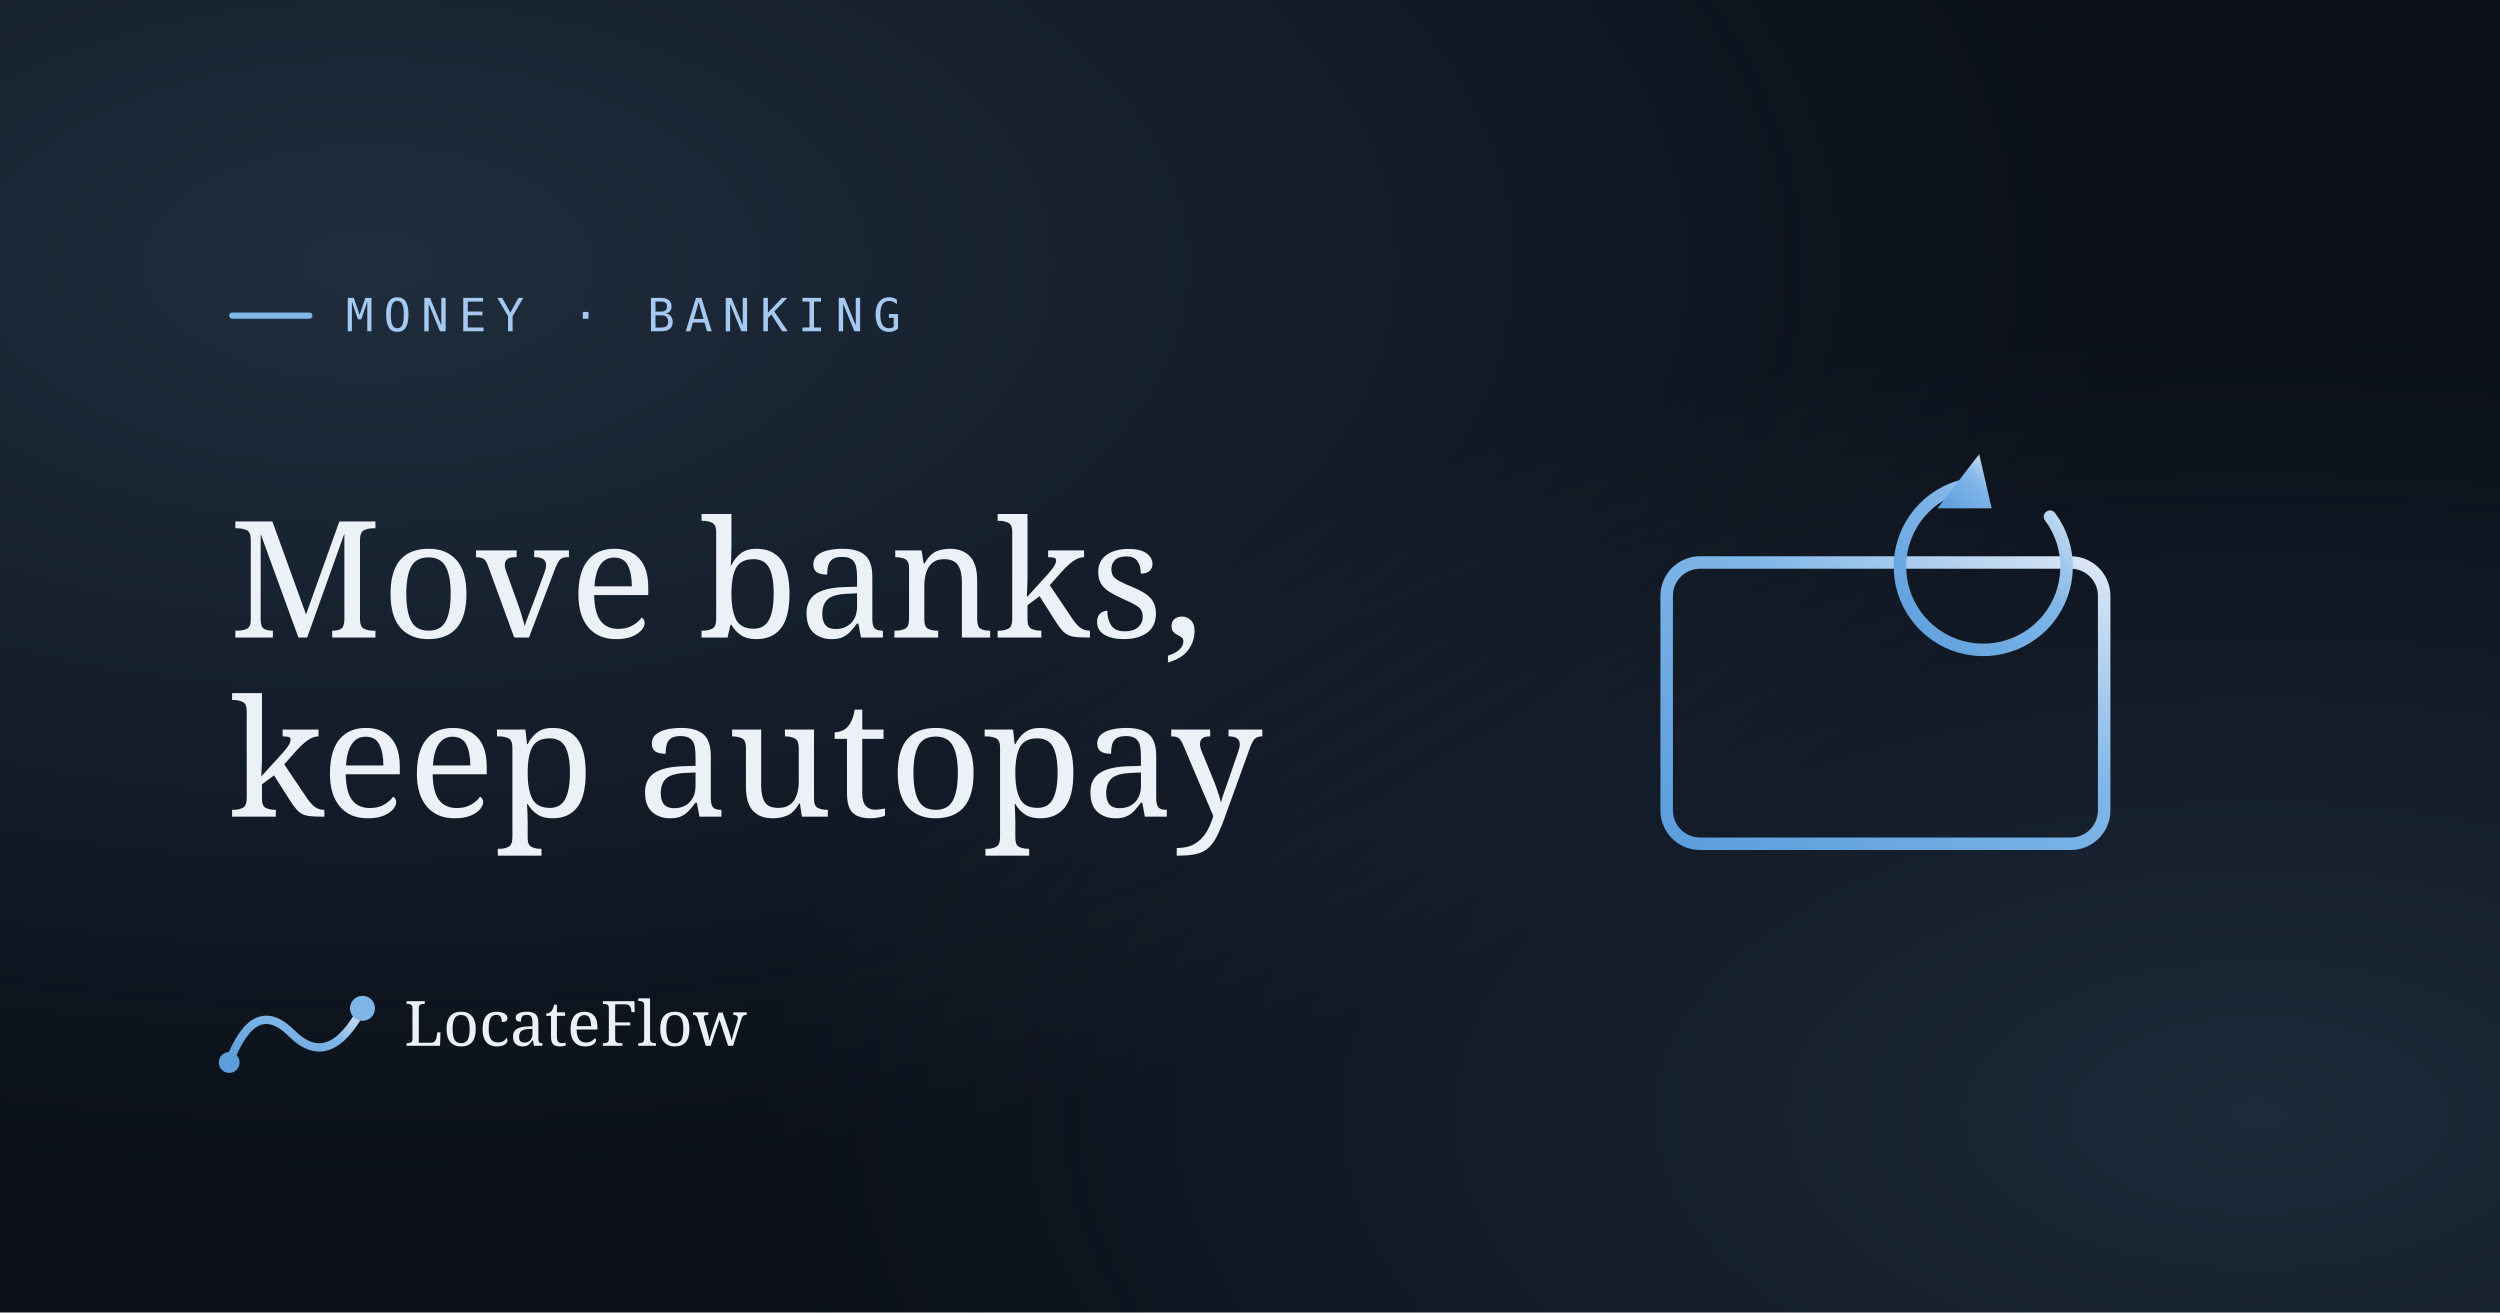
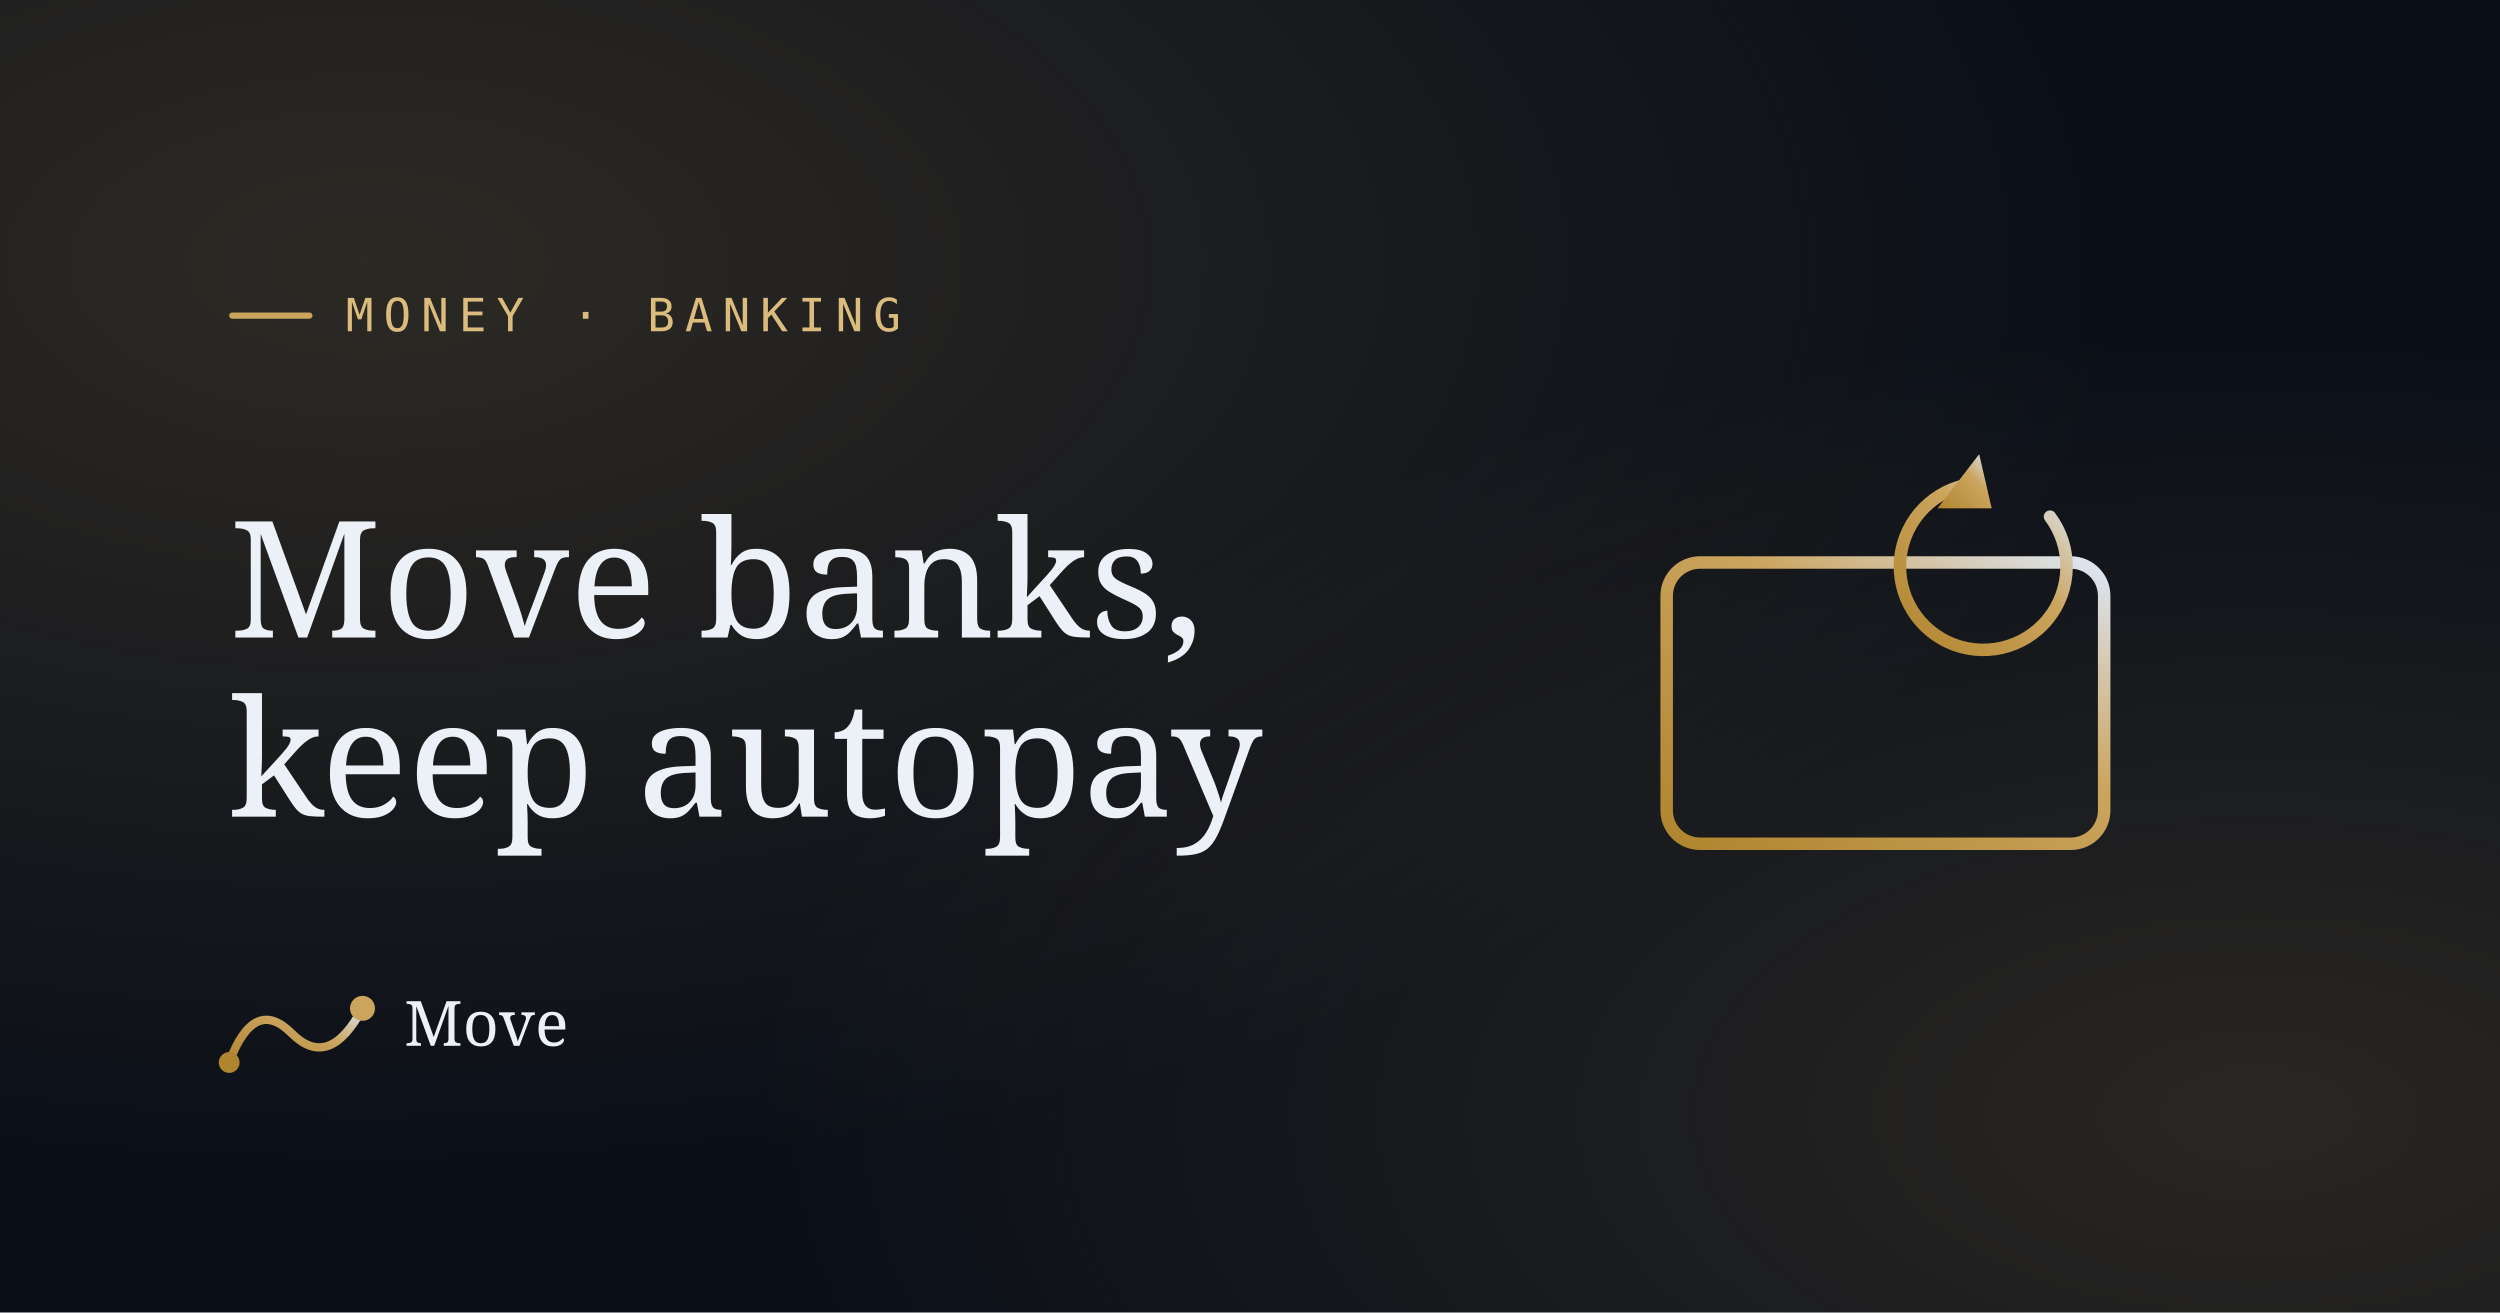
<svg xmlns="http://www.w3.org/2000/svg" viewBox="0 0 1200 630" fill="none" role="img" aria-label="Updating banks and cards without breaking autopay">
  <defs>
    <linearGradient id="flow" x1="0" y1="1" x2="1" y2="0">
-       <stop offset="0%" stop-color="#5C9DDC" />
-       <stop offset="60%" stop-color="#7FB6E8" />
+       <stop offset="0%" stop-color="#B0852F" />
+       <stop offset="60%" stop-color="#CBA45E" />
      <stop offset="100%" stop-color="#DDE7F5" />
    </linearGradient>
    <radialGradient id="tr" cx="0.15" cy="0.2" r="0.7">
-       <stop offset="0%" stop-color="#7FB6E8" stop-opacity="0.18" />
-       <stop offset="100%" stop-color="#7FB6E8" stop-opacity="0" />
+       <stop offset="0%" stop-color="#CBA45E" stop-opacity="0.18" />
+       <stop offset="100%" stop-color="#CBA45E" stop-opacity="0" />
    </radialGradient>
    <radialGradient id="br" cx="0.9" cy="0.85" r="0.6">
-       <stop offset="0%" stop-color="#7FB6E8" stop-opacity="0.16" />
-       <stop offset="100%" stop-color="#7FB6E8" stop-opacity="0" />
+       <stop offset="0%" stop-color="#CBA45E" stop-opacity="0.16" />
+       <stop offset="100%" stop-color="#CBA45E" stop-opacity="0" />
    </radialGradient>
  </defs>
  <rect width="1200" height="630" fill="#0A0F18" />
  <rect width="1200" height="630" fill="url(#tr)" />
  <rect width="1200" height="630" fill="url(#br)" />
-   <rect x="110" y="150" width="40" height="3" rx="1.5" fill="#7FB6E8" />
-   <text x="166" y="159" font-family="'Geist Mono', ui-monospace, monospace" font-size="22" letter-spacing="0.22em" fill="#A5C9F0">MONEY · BANKING</text>
-   <text x="110" y="306" font-family="Fraunces, Georgia, serif" font-size="78" font-weight="500" fill="#ECF1F8" letter-spacing="0">Move banks,</text>
-   <text x="110" y="392" font-family="Fraunces, Georgia, serif" font-size="78" font-weight="500" fill="#ECF1F8" letter-spacing="0">keep autopay</text>
+   <rect x="110" y="150" width="40" height="3" rx="1.5" fill="#CBA45E" />
+   <text x="166" y="159" font-family="'Geist Mono', ui-monospace, monospace" font-size="22" letter-spacing="0.22em" fill="#DCBC7C">MONEY · BANKING</text>
+   <text x="110" y="306" font-family="Playfair Display, Didot, Georgia, serif" font-size="78" font-weight="500" fill="#ECF1F8" letter-spacing="0">Move banks,</text>
+   <text x="110" y="392" font-family="Playfair Display, Didot, Georgia, serif" font-size="78" font-weight="500" fill="#ECF1F8" letter-spacing="0">keep autopay</text>
  <g transform="translate(800,240)" stroke="url(#flow)" stroke-width="6" stroke-linecap="round" stroke-linejoin="round">
    <rect x="0" y="30" width="210" height="135" rx="16" />
    <line x1="0" y1="68" x2="210" y2="68" stroke-width="16" />
    <line x1="26" y1="128" x2="92" y2="128" />
    <path d="M150 -8 a 40 40 0 1 0 34 16" fill="none" />
    <path d="M150 -22 l 6 26 l -26 0" fill="url(#flow)" stroke="none" />
  </g>
  <g transform="translate(110,470)">
    <path d="M0 40 Q 12 8, 30 26 T 64 14" stroke="url(#flow)" stroke-width="4" fill="none" stroke-linecap="round" />
-     <circle cx="0" cy="40" r="5" fill="#5C9DDC" />
-     <circle cx="64" cy="14" r="6" fill="#7FB6E8" />
-     <text x="84" y="32" font-family="Fraunces, Georgia, serif" font-size="30" fill="#ECF1F8">LocateFlow</text>
+     <circle cx="0" cy="40" r="5" fill="#B0852F" />
+     <circle cx="64" cy="14" r="6" fill="#CBA45E" />
+     <text x="84" y="32" font-family="Playfair Display, Didot, Georgia, serif" font-size="30" fill="#ECF1F8">Move</text>
  </g>
</svg>
